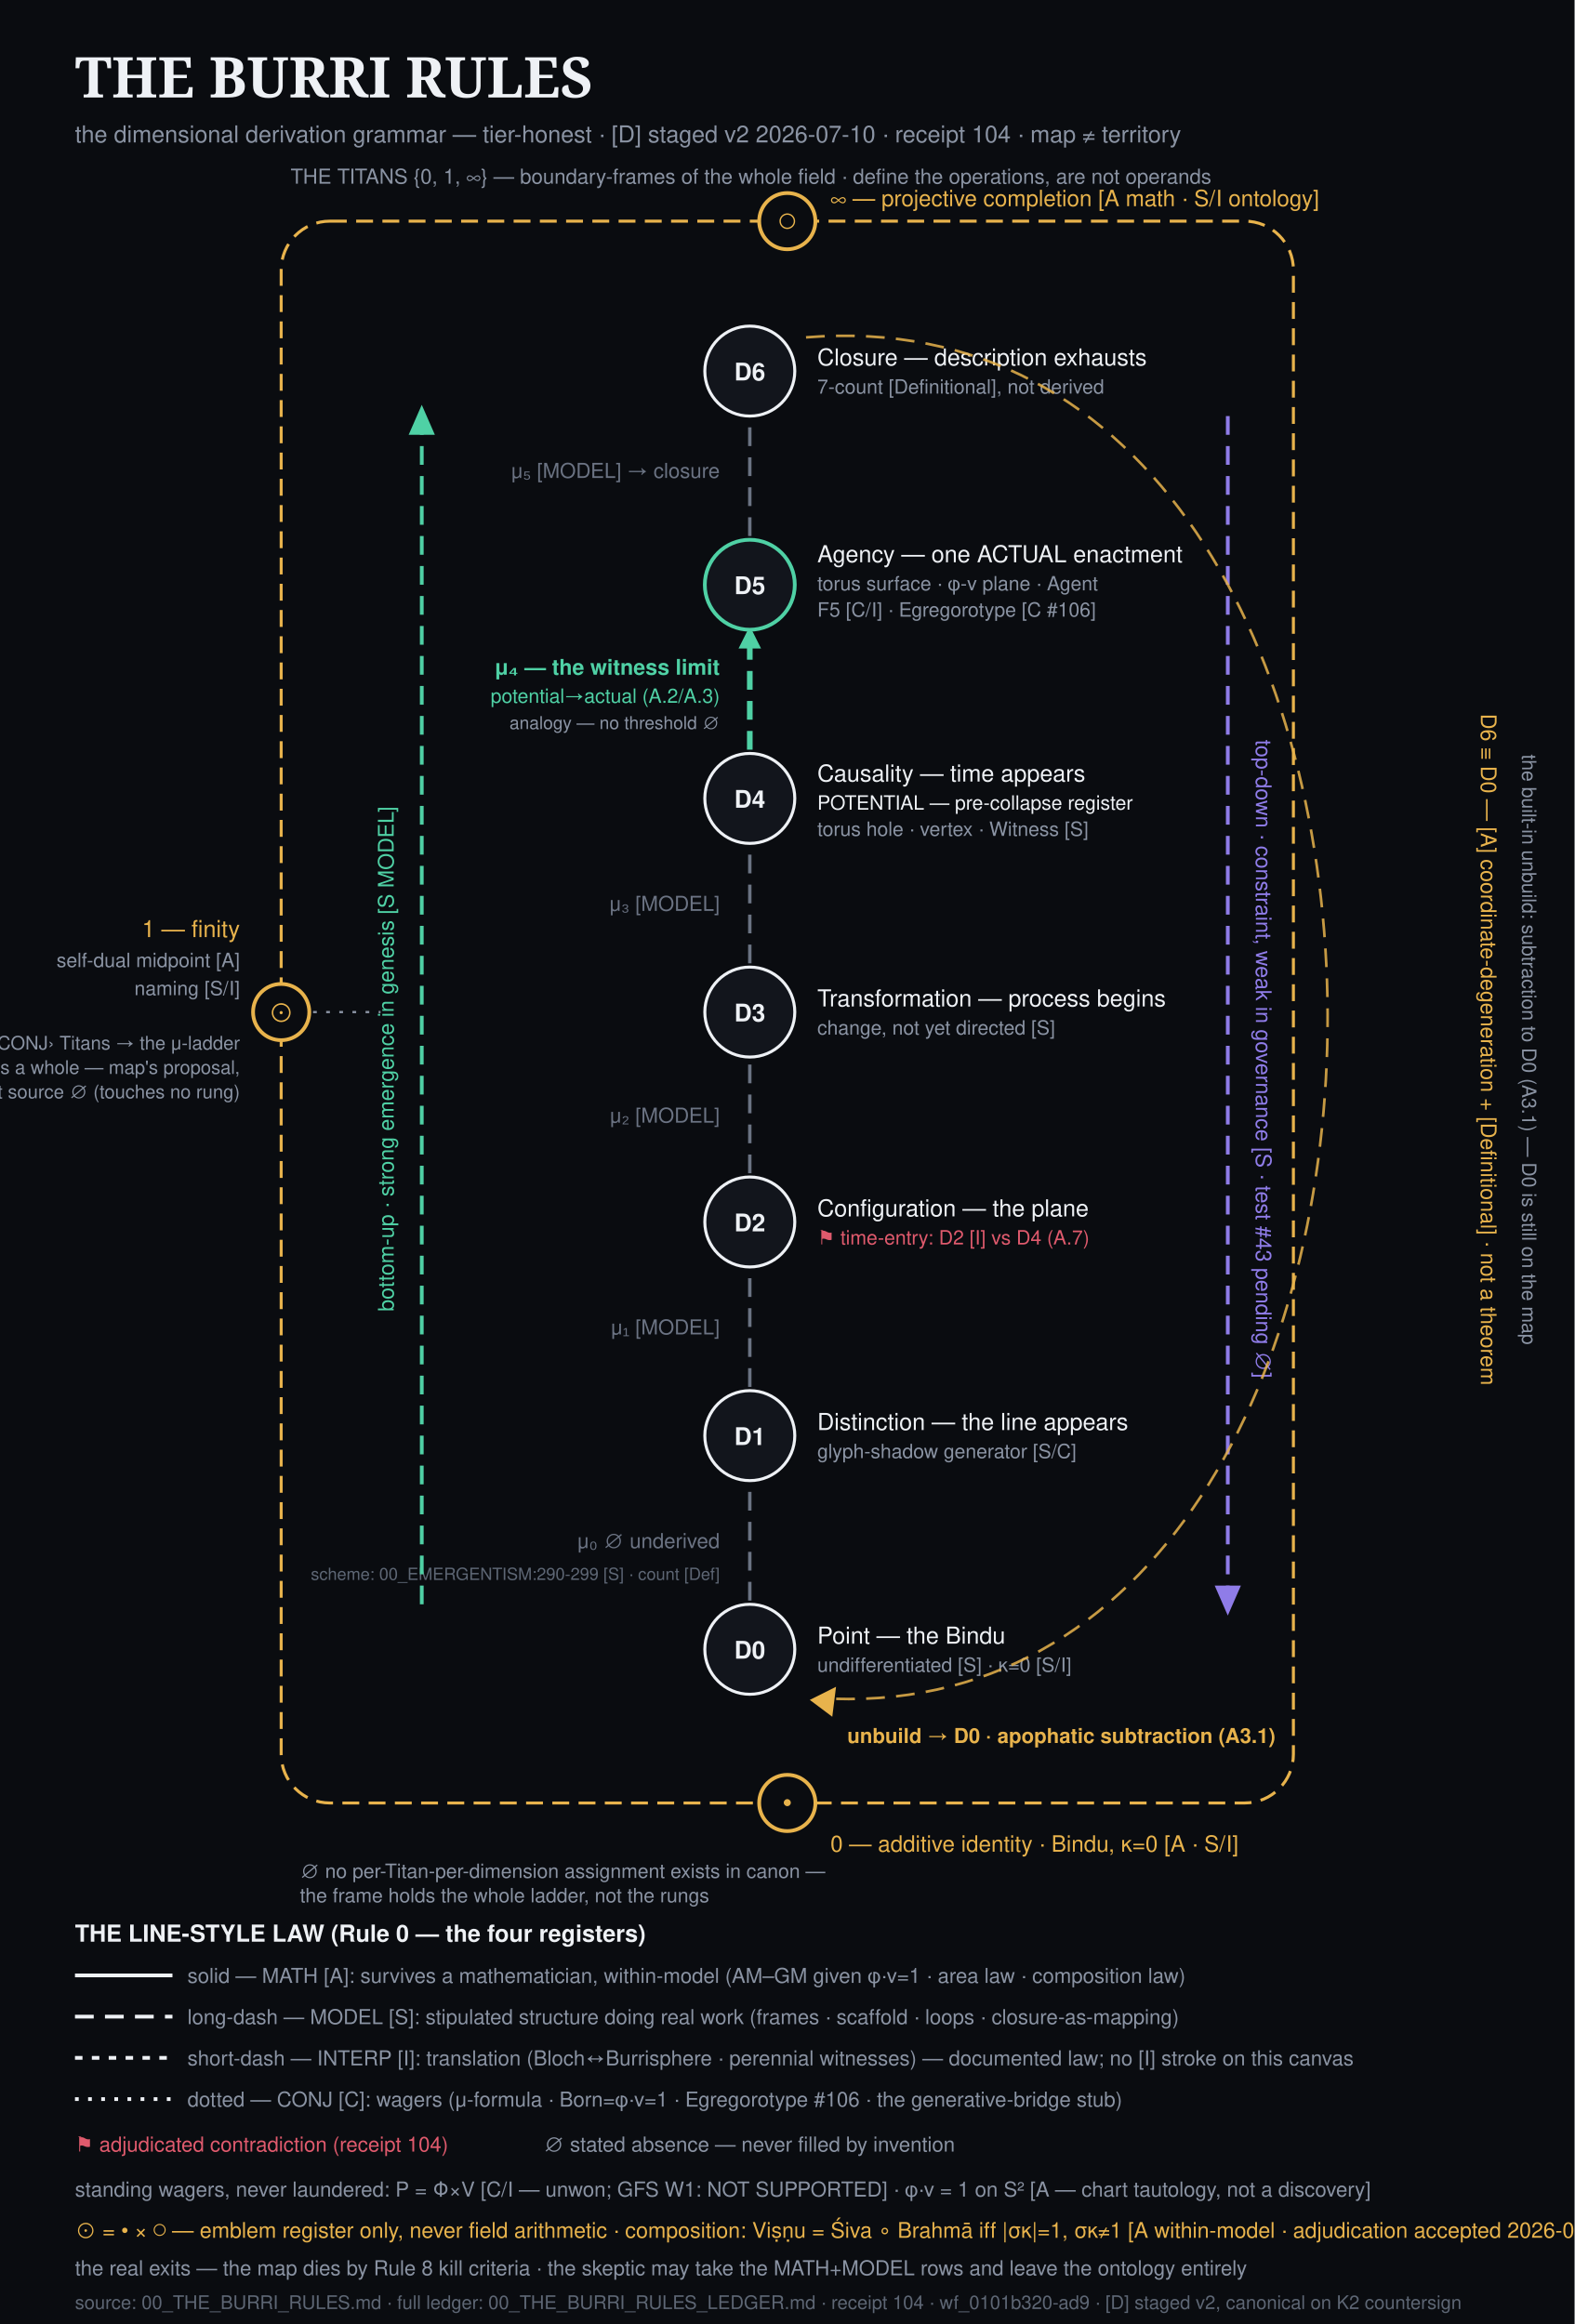
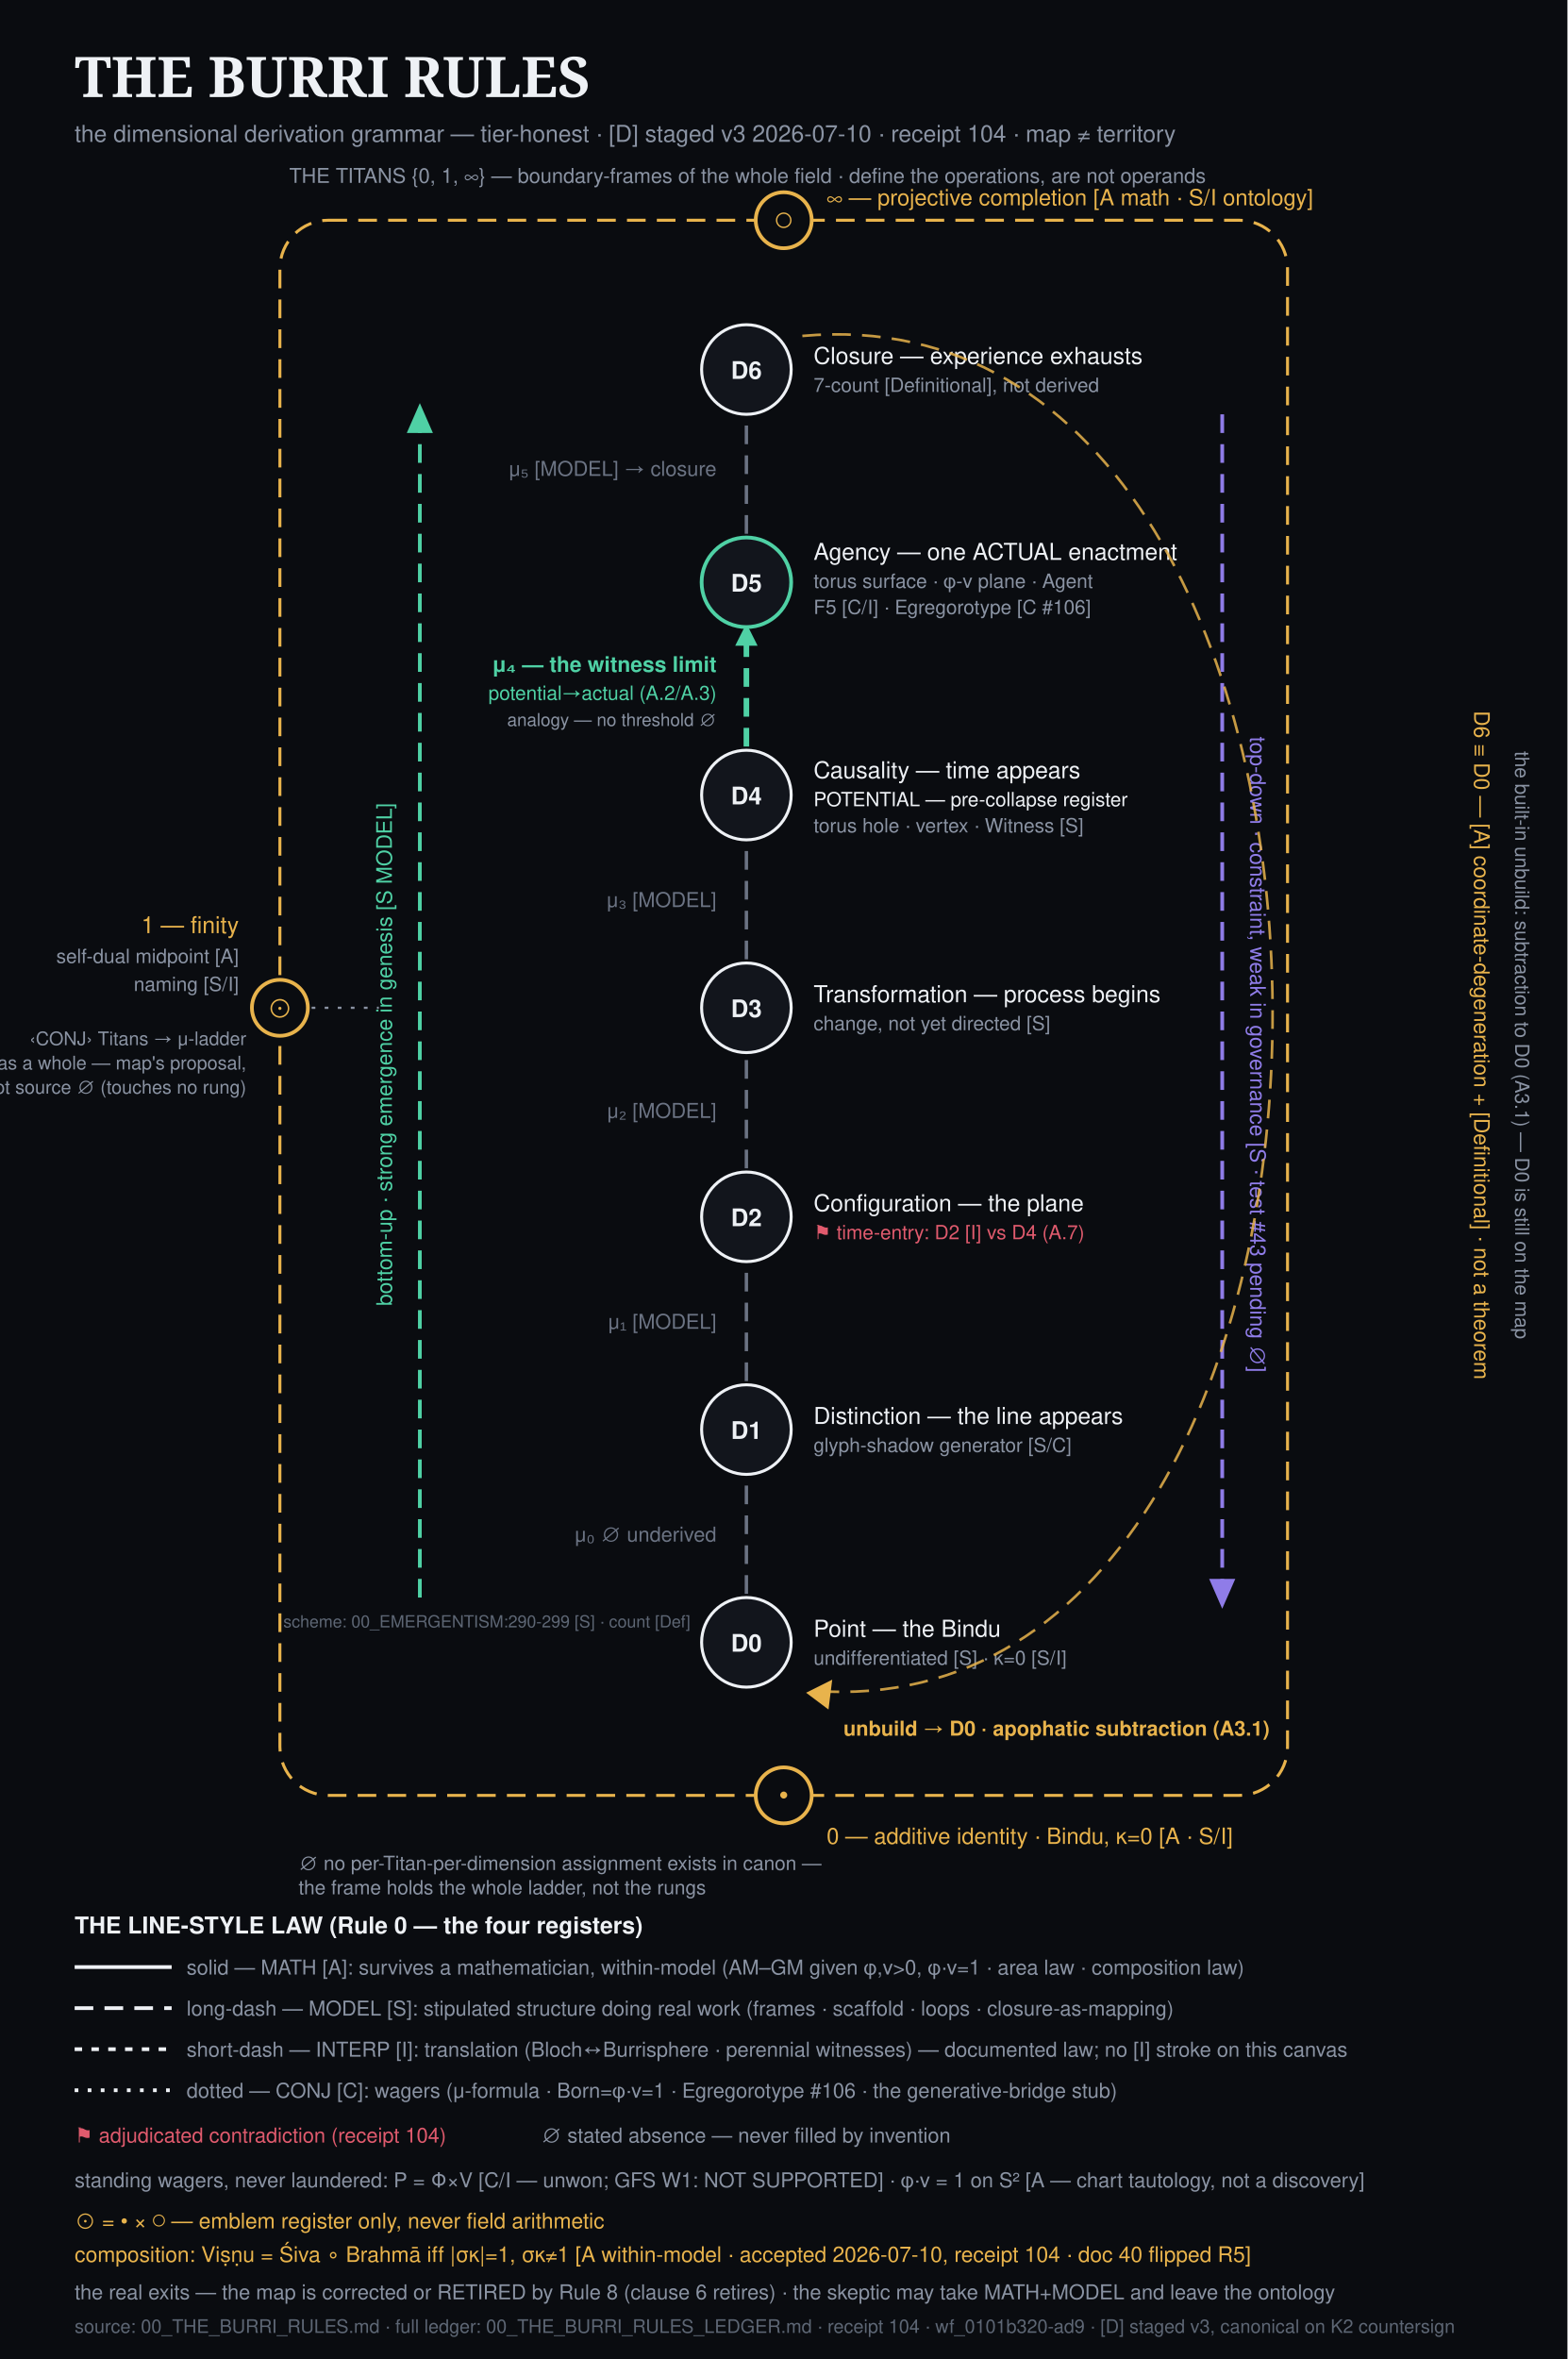
- <svg xmlns="http://www.w3.org/2000/svg" viewBox="0 0 840 1240" font-family="Helvetica, Arial, sans-serif">
-   <rect width="840" height="1240" fill="#0a0c10" />
+ <svg xmlns="http://www.w3.org/2000/svg" viewBox="0 0 840 1264" font-family="Helvetica, Arial, sans-serif">
+   <rect width="840" height="1264" fill="#0a0c10" />
  <text x="40" y="52" fill="#eef1f5" font-size="30" font-weight="bold" font-family="Georgia, serif">THE BURRI RULES</text>
-   <text x="40" y="76" fill="#8a93a3" font-size="12.5">the dimensional derivation grammar — tier-honest · [D] staged v2 2026-07-10 · receipt 104 · map ≠ territory</text>
+   <text x="40" y="76" fill="#8a93a3" font-size="12.5">the dimensional derivation grammar — tier-honest · [D] staged v3 2026-07-10 · receipt 104 · map ≠ territory</text>
  <text x="155" y="98" fill="#8a93a3" font-size="11">THE TITANS {0, 1, ∞} — boundary-frames of the whole field · define the operations, are not operands</text>
-   <rect x="150" y="118" width="540" height="844" rx="26" fill="none" stroke="#e8b34c" stroke-width="1.6" stroke-dasharray="9 5" />
+   <rect x="150" y="118" width="540" height="844" rx="26" fill="none" stroke="#e8b34c" stroke-width="1.6" stroke-dasharray="10 6" />
  <circle cx="420" cy="118" r="15" fill="#0a0c10" stroke="#e8b34c" stroke-width="2" />
  <text x="420" y="123.5" fill="#e8b34c" font-size="15" text-anchor="middle">○</text>
  <text x="443" y="110" fill="#e8b34c" font-size="12">∞ — projective completion [A math · S/I ontology]</text>
  <circle cx="420" cy="962" r="15" fill="#0a0c10" stroke="#e8b34c" stroke-width="2" />
  <text x="420" y="967" fill="#e8b34c" font-size="15" text-anchor="middle">•</text>
  <text x="443" y="988" fill="#e8b34c" font-size="12">0 — additive identity · Bindu, κ=0 [A · S/I]</text>
  <circle cx="150" cy="540" r="15" fill="#0a0c10" stroke="#e8b34c" stroke-width="2" />
  <text x="150" y="545" fill="#e8b34c" font-size="14" text-anchor="middle">⊙</text>
  <text x="128" y="500" fill="#e8b34c" font-size="12.5" text-anchor="end">1 — finity</text>
  <text x="128" y="516" fill="#8a93a3" font-size="10.5" text-anchor="end">self-dual midpoint [A]</text>
  <text x="128" y="531" fill="#8a93a3" font-size="10.5" text-anchor="end">naming [S/I]</text>
  <text x="160" y="1002" fill="#8a93a3" font-size="10.5">∅ no per-Titan-per-dimension assignment exists in canon —</text>
  <text x="160" y="1015" fill="#8a93a3" font-size="10.5">the frame holds the whole ladder, not the rungs</text>
  <line x1="167" y1="540" x2="203" y2="540" stroke="#8a93a3" stroke-width="1.2" stroke-dasharray="2 5" />
-   <text x="128" y="560" fill="#8a93a3" font-size="10" text-anchor="end">‹CONJ› Titans → the μ-ladder</text>
-   <text x="128" y="573" fill="#8a93a3" font-size="10" text-anchor="end">as a whole — map's proposal,</text>
-   <text x="128" y="586" fill="#8a93a3" font-size="10" text-anchor="end">not source ∅ (touches no rung)</text>
+   <text x="132" y="560" fill="#8a93a3" font-size="10" text-anchor="end">‹CONJ› Titans → μ-ladder</text>
+   <text x="132" y="573" fill="#8a93a3" font-size="10" text-anchor="end">as a whole — map's proposal,</text>
+   <text x="132" y="586" fill="#8a93a3" font-size="10" text-anchor="end">not source ∅ (touches no rung)</text>
  <g stroke="#6b7383" stroke-width="1.8" stroke-dasharray="10 6" fill="none">
    <path d="M400 854 L400 792" />
    <path d="M400 740 L400 678" />
    <path d="M400 626 L400 566" />
    <path d="M400 514 L400 452" />
    <path d="M400 286 L400 224" />
  </g>
  <path d="M400 400 L400 340" stroke="#4fd1a5" stroke-width="3" stroke-dasharray="10 6" fill="none" />
  <path d="M394 346 L400 334 L406 346 Z" fill="#4fd1a5" />
  <g fill="#6b7383" font-size="11" text-anchor="end">
    <text x="384" y="826">μ₀ ∅ underived</text>
    <text x="384" y="712">μ₁ [MODEL]</text>
    <text x="384" y="599">μ₂ [MODEL]</text>
    <text x="384" y="486">μ₃ [MODEL]</text>
    <text x="384" y="255">μ₅ [MODEL] → closure</text>
  </g>
  <text x="384" y="360" fill="#4fd1a5" font-size="11.5" text-anchor="end" font-weight="bold">μ₄ — the witness limit</text>
  <text x="384" y="375" fill="#4fd1a5" font-size="10.5" text-anchor="end">potential→actual (A.2/A.3)</text>
  <text x="384" y="389" fill="#8a93a3" font-size="9.5" text-anchor="end">analogy — no threshold ∅</text>
-   <text x="384" y="843" fill="#5d6674" font-size="9" text-anchor="end">scheme: 00_EMERGENTISM:290-299 [S] · count [Def]</text>
+   <text x="370" y="872" fill="#5d6674" font-size="9" text-anchor="end">scheme: 00_EMERGENTISM:290-299 [S] · count [Def]</text>
  <g>
    <circle cx="400" cy="880" r="24" fill="#12151c" stroke="#eef1f5" stroke-width="1.6" />
    <text x="400" y="885" fill="#eef1f5" font-size="13" text-anchor="middle" font-weight="bold">D0</text>
    <text x="436" y="877" fill="#eef1f5" font-size="12.5">Point — the Bindu</text>
    <text x="436" y="892" fill="#8a93a3" font-size="10.5">undifferentiated [S] · κ=0 [S/I]</text>
    <circle cx="400" cy="766" r="24" fill="#12151c" stroke="#eef1f5" stroke-width="1.6" />
    <text x="400" y="771" fill="#eef1f5" font-size="13" text-anchor="middle" font-weight="bold">D1</text>
    <text x="436" y="763" fill="#eef1f5" font-size="12.5">Distinction — the line appears</text>
    <text x="436" y="778" fill="#8a93a3" font-size="10.5">glyph-shadow generator [S/C]</text>
    <circle cx="400" cy="652" r="24" fill="#12151c" stroke="#eef1f5" stroke-width="1.6" />
    <text x="400" y="657" fill="#eef1f5" font-size="13" text-anchor="middle" font-weight="bold">D2</text>
    <text x="436" y="649" fill="#eef1f5" font-size="12.5">Configuration — the plane</text>
    <text x="436" y="664" fill="#e05a6d" font-size="10.5">⚑ time-entry: D2 [I] vs D4 (A.7)</text>
    <circle cx="400" cy="540" r="24" fill="#12151c" stroke="#eef1f5" stroke-width="1.6" />
    <text x="400" y="545" fill="#eef1f5" font-size="13" text-anchor="middle" font-weight="bold">D3</text>
    <text x="436" y="537" fill="#eef1f5" font-size="12.5">Transformation — process begins</text>
    <text x="436" y="552" fill="#8a93a3" font-size="10.5">change, not yet directed [S]</text>
    <circle cx="400" cy="426" r="24" fill="#12151c" stroke="#eef1f5" stroke-width="1.6" />
    <text x="400" y="431" fill="#eef1f5" font-size="13" text-anchor="middle" font-weight="bold">D4</text>
    <text x="436" y="417" fill="#eef1f5" font-size="12.5">Causality — time appears</text>
    <text x="436" y="432" fill="#eef1f5" font-size="10.5">POTENTIAL — pre-collapse register</text>
    <text x="436" y="446" fill="#8a93a3" font-size="10.5">torus hole · vertex · Witness [S]</text>
    <circle cx="400" cy="312" r="24" fill="#12151c" stroke="#4fd1a5" stroke-width="2" />
    <text x="400" y="317" fill="#eef1f5" font-size="13" text-anchor="middle" font-weight="bold">D5</text>
    <text x="436" y="300" fill="#eef1f5" font-size="12.5">Agency — one ACTUAL enactment</text>
    <text x="436" y="315" fill="#8a93a3" font-size="10.5">torus surface · φ-ν plane · Agent</text>
    <text x="436" y="329" fill="#8a93a3" font-size="10.5">F5 [C/I] · Egregorotype [C #106]</text>
    <circle cx="400" cy="198" r="24" fill="#12151c" stroke="#eef1f5" stroke-width="1.6" />
    <text x="400" y="203" fill="#eef1f5" font-size="13" text-anchor="middle" font-weight="bold">D6</text>
-     <text x="436" y="195" fill="#eef1f5" font-size="12.5">Closure — description exhausts</text>
+     <text x="436" y="195" fill="#eef1f5" font-size="12.5">Closure — experience exhausts</text>
    <text x="436" y="210" fill="#8a93a3" font-size="10.5">7-count [Definitional], not derived</text>
  </g>
  <path d="M225 856 L225 222" stroke="#4fd1a5" stroke-width="2" stroke-dasharray="10 6" fill="none" />
  <path d="M218 232 L225 216 L232 232 Z" fill="#4fd1a5" />
  <text x="210" y="565" fill="#4fd1a5" font-size="11.5" transform="rotate(-90 210 565)" text-anchor="middle">bottom-up · strong emergence in genesis  [S MODEL]</text>
  <path d="M655 222 L655 856" stroke="#8f7ce8" stroke-width="2" stroke-dasharray="10 6" fill="none" />
  <path d="M648 846 L655 862 L662 846 Z" fill="#8f7ce8" />
  <text x="670" y="565" fill="#8f7ce8" font-size="11.5" transform="rotate(90 670 565)" text-anchor="middle">top-down · constraint, weak in governance  [S · test #43 pending ∅]</text>
-   <path d="M430 180 C 800 150, 800 930, 436 906" stroke="#e8b34c" stroke-width="1.4" fill="none" stroke-dasharray="10 6" opacity="0.85" />
+   <path d="M430 180 C 765 150, 765 930, 436 906" stroke="#e8b34c" stroke-width="1.4" fill="none" stroke-dasharray="10 6" opacity="0.85" />
  <path d="M446 900 L432 907 L444 916 Z" fill="#e8b34c" />
  <text x="452" y="930" fill="#e8b34c" font-size="11" font-weight="bold">unbuild → D0 · apophatic subtraction (A3.1)</text>
  <text x="790" y="560" fill="#e8b34c" font-size="11.5" transform="rotate(90 790 560)" text-anchor="middle">D6 ≡ D0 — [A] coordinate-degeneration + [Definitional] · not a theorem</text>
  <text x="812" y="560" fill="#8a93a3" font-size="10.5" transform="rotate(90 812 560)" text-anchor="middle">the built-in unbuild: subtraction to D0 (A3.1) — D0 is still on the map</text>
  <g transform="translate(40,1036)">
    <text x="0" y="0" fill="#eef1f5" font-size="12.5" font-weight="bold">THE LINE-STYLE LAW (Rule 0 — the four registers)</text>
    <line x1="0" y1="18" x2="52" y2="18" stroke="#eef1f5" stroke-width="2" />
-     <text x="60" y="22" fill="#8a93a3" font-size="11">solid — MATH [A]: survives a mathematician, within-model (AM–GM given φ·ν=1 · area law · composition law)</text>
+     <text x="60" y="22" fill="#8a93a3" font-size="11">solid — MATH [A]: survives a mathematician, within-model (AM–GM given φ,ν&gt;0, φ·ν=1 · area law · composition law)</text>
    <line x1="0" y1="40" x2="52" y2="40" stroke="#eef1f5" stroke-width="2" stroke-dasharray="10 6" />
    <text x="60" y="44" fill="#8a93a3" font-size="11">long-dash — MODEL [S]: stipulated structure doing real work (frames · scaffold · loops · closure-as-mapping)</text>
    <line x1="0" y1="62" x2="52" y2="62" stroke="#eef1f5" stroke-width="2" stroke-dasharray="4 5" />
    <text x="60" y="66" fill="#8a93a3" font-size="11">short-dash — INTERP [I]: translation (Bloch↔Burrisphere · perennial witnesses) — documented law; no [I] stroke on this canvas</text>
    <line x1="0" y1="84" x2="52" y2="84" stroke="#eef1f5" stroke-width="2" stroke-dasharray="2 5" />
    <text x="60" y="88" fill="#8a93a3" font-size="11">dotted — CONJ [C]: wagers (μ-formula · Born=φ·ν=1 · Egregorotype #106 · the generative-bridge stub)</text>
    <text x="0" y="112" fill="#e05a6d" font-size="11">⚑ adjudicated contradiction (receipt 104)</text>
    <text x="250" y="112" fill="#8a93a3" font-size="11">∅ stated absence — never filled by invention</text>
    <text x="0" y="136" fill="#8a93a3" font-size="11">standing wagers, never laundered:  P = Φ×V  [C/I — unwon; GFS W1: NOT SUPPORTED]   ·   φ·ν = 1 on S²  [A — chart tautology, not a discovery]</text>
-     <text x="0" y="158" fill="#e8b34c" font-size="11.5">⊙ = • × ○ — emblem register only, never field arithmetic · composition: Viṣṇu = Śiva ∘ Brahmā  iff |σκ|=1, σκ≠1  [A within-model · adjudication accepted 2026-07-10 · doc 40 flip queued R5]</text>
-     <text x="0" y="178" fill="#8a93a3" font-size="11">the real exits — the map dies by Rule 8 kill criteria · the skeptic may take the MATH+MODEL rows and leave the ontology entirely</text>
-     <text x="0" y="196" fill="#5d6674" font-size="10">source: 00_THE_BURRI_RULES.md · full ledger: 00_THE_BURRI_RULES_LEDGER.md · receipt 104 · wf_0101b320-ad9 · [D] staged v2, canonical on K2 countersign</text>
+     <text x="0" y="158" fill="#e8b34c" font-size="11.5">⊙ = • × ○ — emblem register only, never field arithmetic</text>
+     <text x="0" y="176" fill="#e8b34c" font-size="11.5">composition: Viṣṇu = Śiva ∘ Brahmā  iff |σκ|=1, σκ≠1  [A within-model · accepted 2026-07-10, receipt 104 · doc 40 flipped R5]</text>
+     <text x="0" y="196" fill="#8a93a3" font-size="11">the real exits — the map is corrected or RETIRED by Rule 8 (clause 6 retires) · the skeptic may take MATH+MODEL and leave the ontology</text>
+     <text x="0" y="214" fill="#5d6674" font-size="10">source: 00_THE_BURRI_RULES.md · full ledger: 00_THE_BURRI_RULES_LEDGER.md · receipt 104 · wf_0101b320-ad9 · [D] staged v3, canonical on K2 countersign</text>
  </g>
</svg>
